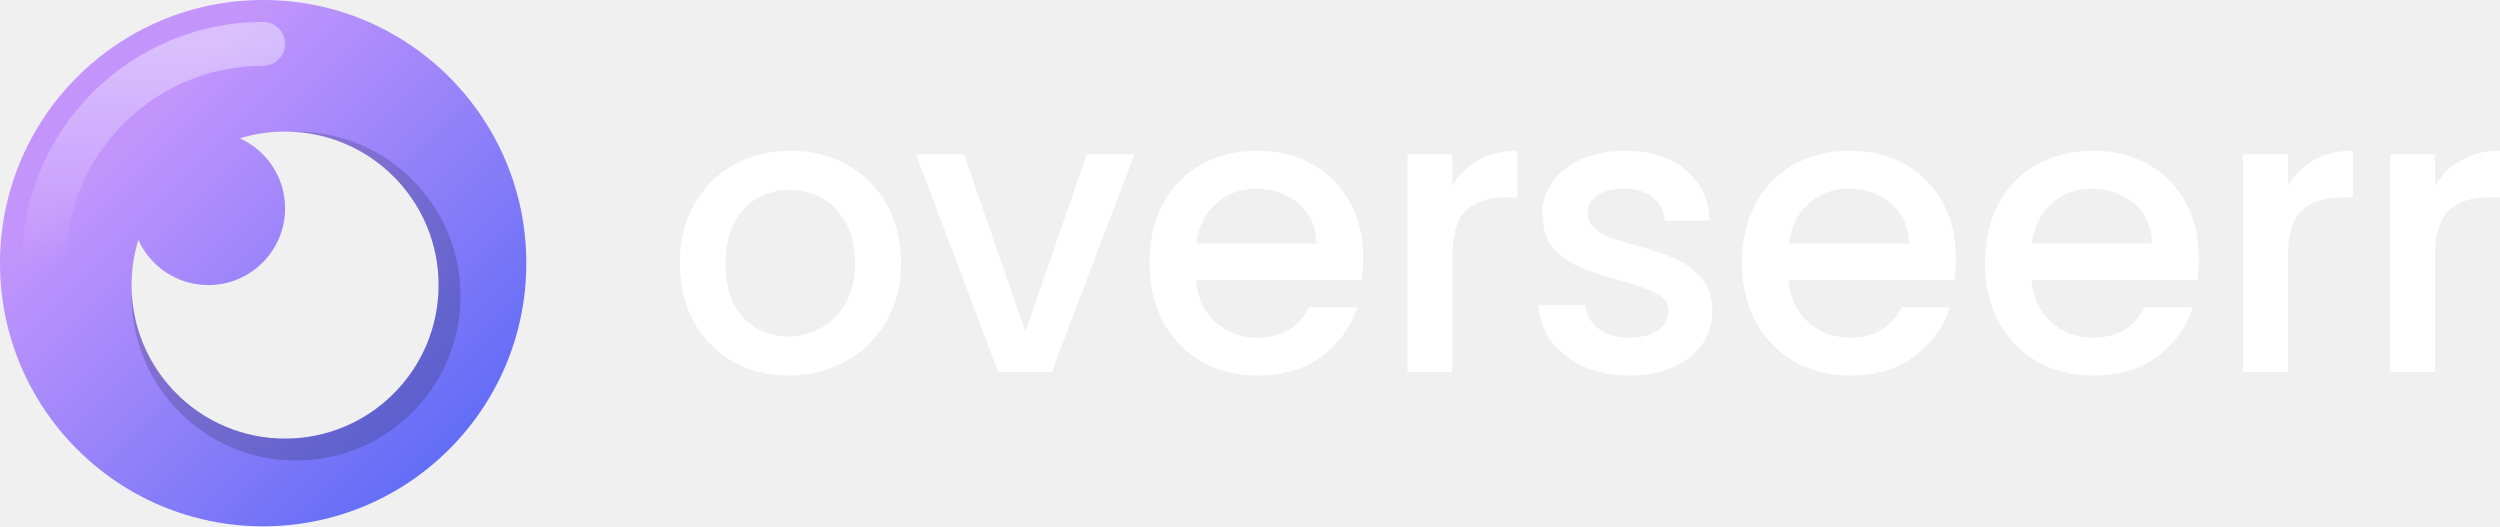
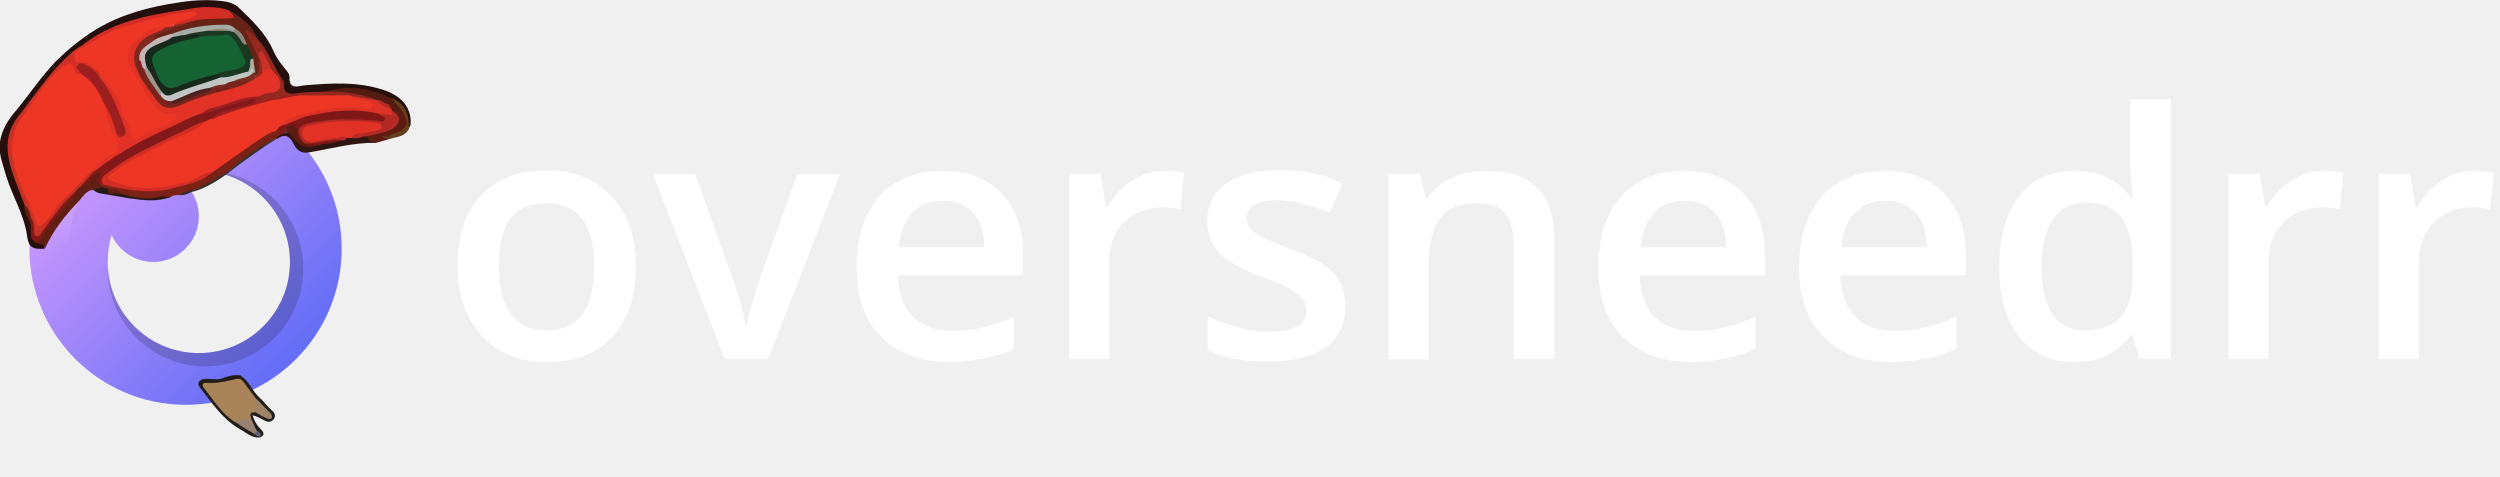
- <svg xmlns="http://www.w3.org/2000/svg" width="456" height="96" fill="none" viewBox="0 0 456 96">
-   <path fill="url(#paint0_linear)" fill-rule="evenodd" d="M48 96C74.51 96 96 74.51 96 48C96 21.49 74.51 0 48 0C21.49 0 0 21.49 0 48C0 74.51 21.49 96 48 96ZM80 52C80 67.464 67.464 80 52 80C36.536 80 24 67.464 24 52C24 49.13 24.432 46.361 25.234 43.755C27.429 48.617 32.319 52 38 52C45.732 52 52 45.732 52 38C52 32.319 48.617 27.429 43.755 25.234C46.362 24.432 49.13 24 52 24C67.464 24 80 36.536 80 52Z" clip-rule="evenodd" />
-   <path fill="#131928" fill-rule="evenodd" d="M80 52C80 67.464 67.464 80 52 80C36.864 80 24.533 67.99 24.017 52.979C24.006 53.318 24 53.658 24 54C24 70.569 37.431 84 54 84C70.569 84 84 70.569 84 54C84 37.431 70.569 24 54 24C53.66 24 53.321 24.006 52.983 24.017C67.992 24.535 80 36.865 80 52Z" clip-rule="evenodd" opacity=".2" />
-   <path fill="url(#paint1_linear)" fill-rule="evenodd" d="M48 12C28.118 12 12 28.118 12 48C12 50.209 10.209 52 8 52C5.791 52 4 50.209 4 48C4 23.7 23.7 4 48 4C50.209 4 52 5.791 52 8C52 10.209 50.209 12 48 12Z" clip-rule="evenodd" />
-   <path fill="#fff" d="M143.82 68.5C140.086 68.5 136.711 67.659 133.695 65.978C130.679 64.249 128.309 61.847 126.585 58.772C124.862 55.65 124 52.047 124 47.964C124 43.929 124.886 40.35 126.657 37.228C128.428 34.105 130.846 31.703 133.91 30.022C136.974 28.341 140.397 27.5 144.179 27.5C147.961 27.5 151.384 28.341 154.448 30.022C157.512 31.703 159.93 34.105 161.701 37.228C163.473 40.35 164.358 43.929 164.358 47.964C164.358 51.999 163.449 55.578 161.629 58.7C159.81 61.823 157.321 64.249 154.161 65.978C151.049 67.659 147.602 68.5 143.82 68.5ZM143.82 61.366C145.927 61.366 147.889 60.862 149.709 59.853C151.576 58.844 153.084 57.331 154.233 55.314C155.382 53.296 155.956 50.846 155.956 47.964C155.956 45.082 155.406 42.656 154.305 40.686C153.204 38.669 151.743 37.156 149.924 36.147C148.105 35.138 146.142 34.634 144.036 34.634C141.929 34.634 139.966 35.138 138.147 36.147C136.376 37.156 134.963 38.669 133.91 40.686C132.857 42.656 132.33 45.082 132.33 47.964C132.33 52.239 133.407 55.554 135.562 57.908C137.764 60.214 140.517 61.366 143.82 61.366Z" />
-   <path fill="#fff" d="M187.029 60.502L198.232 28.148H206.921L191.84 67.852H182.074L167.065 28.148H175.826L187.029 60.502Z" />
-   <path fill="#fff" d="M248.656 47.027C248.656 48.516 248.56 49.861 248.369 51.062H218.136C218.375 54.233 219.548 56.779 221.655 58.7C223.761 60.622 226.346 61.583 229.41 61.583C233.815 61.583 236.927 59.733 238.746 56.034H247.579C246.382 59.685 244.204 62.688 241.044 65.041C237.932 67.347 234.054 68.5 229.41 68.5C225.628 68.5 222.229 67.659 219.213 65.978C216.245 64.249 213.899 61.847 212.175 58.772C210.5 55.65 209.662 52.047 209.662 47.964C209.662 43.881 210.476 40.302 212.104 37.228C213.779 34.105 216.101 31.703 219.069 30.022C222.086 28.341 225.533 27.5 229.41 27.5C233.145 27.5 236.472 28.317 239.392 29.95C242.313 31.583 244.587 33.889 246.214 36.867C247.842 39.798 248.656 43.184 248.656 47.027ZM240.11 44.433C240.062 41.407 238.985 38.981 236.879 37.156C234.772 35.33 232.163 34.417 229.051 34.417C226.227 34.417 223.809 35.33 221.798 37.156C219.788 38.933 218.591 41.359 218.208 44.433H240.11Z" />
-   <path fill="#fff" d="M264.899 33.913C266.096 31.895 267.676 30.334 269.639 29.229C271.649 28.076 274.019 27.5 276.748 27.5V36.003H274.665C271.458 36.003 269.016 36.819 267.341 38.453C265.713 40.086 264.899 42.92 264.899 46.955V67.852H256.712V28.148H264.899V33.913Z" />
-   <path fill="#fff" d="M297.199 68.5C294.087 68.5 291.287 67.948 288.797 66.843C286.356 65.69 284.417 64.153 282.98 62.231C281.544 60.262 280.778 58.076 280.682 55.674H289.156C289.3 57.355 290.09 58.772 291.526 59.925C293.01 61.03 294.853 61.583 297.056 61.583C299.354 61.583 301.125 61.15 302.37 60.286C303.662 59.373 304.309 58.22 304.309 56.827C304.309 55.338 303.59 54.233 302.154 53.512C300.766 52.792 298.54 51.999 295.476 51.134C292.507 50.318 290.09 49.525 288.223 48.757C286.356 47.988 284.728 46.811 283.339 45.226C281.999 43.641 281.329 41.551 281.329 38.957C281.329 36.843 281.951 34.922 283.196 33.192C284.441 31.415 286.212 30.022 288.51 29.013C290.856 28.004 293.537 27.5 296.553 27.5C301.053 27.5 304.668 28.653 307.396 30.959C310.173 33.217 311.657 36.315 311.849 40.254H303.662C303.519 38.477 302.8 37.059 301.508 36.003C300.215 34.946 298.468 34.417 296.266 34.417C294.111 34.417 292.46 34.826 291.311 35.642C290.162 36.459 289.587 37.54 289.587 38.885C289.587 39.942 289.97 40.83 290.736 41.551C291.502 42.272 292.436 42.848 293.537 43.28C294.638 43.665 296.266 44.169 298.42 44.794C301.292 45.562 303.638 46.355 305.458 47.171C307.325 47.94 308.928 49.093 310.269 50.63C311.609 52.167 312.304 54.209 312.351 56.755C312.351 59.013 311.729 61.03 310.484 62.808C309.24 64.585 307.468 65.978 305.17 66.987C302.92 67.996 300.263 68.5 297.199 68.5Z" />
-   <path fill="#fff" d="M356.744 47.027C356.744 48.516 356.648 49.861 356.457 51.062H326.224C326.463 54.233 327.636 56.779 329.743 58.7C331.849 60.622 334.435 61.583 337.499 61.583C341.903 61.583 345.015 59.733 346.834 56.034H355.667C354.47 59.685 352.292 62.688 349.132 65.041C346.02 67.347 342.142 68.5 337.499 68.5C333.716 68.5 330.317 67.659 327.301 65.978C324.333 64.249 321.987 61.847 320.264 58.772C318.588 55.65 317.75 52.047 317.75 47.964C317.75 43.881 318.564 40.302 320.192 37.228C321.867 34.105 324.189 31.703 327.158 30.022C330.174 28.341 333.621 27.5 337.499 27.5C341.233 27.5 344.56 28.317 347.48 29.95C350.401 31.583 352.675 33.889 354.303 36.867C355.93 39.798 356.744 43.184 356.744 47.027ZM348.199 44.433C348.151 41.407 347.073 38.981 344.967 37.156C342.86 35.33 340.251 34.417 337.139 34.417C334.315 34.417 331.897 35.33 329.886 37.156C327.876 38.933 326.679 41.359 326.296 44.433H348.199Z" />
-   <path fill="#fff" d="M401.066 47.027C401.066 48.516 400.97 49.861 400.778 51.062H370.545C370.785 54.233 371.958 56.779 374.064 58.7C376.171 60.622 378.756 61.583 381.82 61.583C386.224 61.583 389.336 59.733 391.156 56.034H399.988C398.792 59.685 396.613 62.688 393.453 65.041C390.342 67.347 386.464 68.5 381.82 68.5C378.038 68.5 374.639 67.659 371.623 65.978C368.654 64.249 366.309 61.847 364.585 58.772C362.909 55.65 362.072 52.047 362.072 47.964C362.072 43.881 362.886 40.302 364.513 37.228C366.189 34.105 368.511 31.703 371.479 30.022C374.495 28.341 377.942 27.5 381.82 27.5C385.554 27.5 388.881 28.317 391.802 29.95C394.722 31.583 396.996 33.889 398.624 36.867C400.252 39.798 401.066 43.184 401.066 47.027ZM392.52 44.433C392.472 41.407 391.395 38.981 389.288 37.156C387.182 35.33 384.573 34.417 381.461 34.417C378.636 34.417 376.219 35.33 374.208 37.156C372.197 38.933 371 41.359 370.617 44.433H392.52Z" />
-   <path fill="#fff" d="M417.309 33.913C418.505 31.895 420.085 30.334 422.048 29.229C424.059 28.076 426.429 27.5 429.157 27.5V36.003H427.075C423.867 36.003 421.426 36.819 419.75 38.453C418.122 40.086 417.309 42.92 417.309 46.955V67.852H409.122V28.148H417.309V33.913Z" />
-   <path fill="#fff" d="M444.151 33.913C445.348 31.895 446.928 30.334 448.891 29.229C450.901 28.076 453.271 27.5 456 27.5V36.003H453.917C450.71 36.003 448.268 36.819 446.593 38.453C444.965 40.086 444.151 42.92 444.151 46.955V67.852H435.964V28.148H444.151V33.913Z" />
-   <defs>
-     <linearGradient id="paint0_linear" x1="48" x2="117.5" y1="0" y2="69.5" gradientUnits="userSpaceOnUse">
-       <stop stop-color="#C395FC" />
-       <stop offset="1" stop-color="#4F65F5" />
+ <svg xmlns="http://www.w3.org/2000/svg" version="1.1" x="0px" y="0px" viewBox="0 0 526.8 100.4" style="enable-background:new 0 0 526.8 100.4;" xml:space="preserve">
+   <style type="text/css">
+ 	.st0{fill:#FFFFFF;}
+ 	.st1{fill-rule:evenodd;clip-rule:evenodd;fill:url(#SVGID_1_);}
+ 	.st2{opacity:0.2;fill-rule:evenodd;clip-rule:evenodd;fill:#131928;enable-background:new    ;}
+ 	.st3{fill-rule:evenodd;clip-rule:evenodd;fill:url(#SVGID_00000148636435327599301180000015558666993225012658_);}
+ 	.st4{fill:#221D19;}
+ 	.st5{fill:#241F1A;}
+ 	.st6{fill:#242221;}
+ 	.st7{fill:#A98458;}
+ 	.st8{fill:#978273;}
+ 	.st9{fill:#606271;}
+ 	.st10{fill:#9E8466;}
+ 	.st11{fill:#240F0C;}
+ 	.st12{fill:#7B2116;}
+ 	.st13{fill:#611E13;}
+ 	.st14{fill:#2E1612;}
+ 	.st15{fill:#5C1C0F;}
+ 	.st16{fill:#271B17;}
+ 	.st17{fill:#64401A;}
+ 	.st18{fill:#38322E;}
+ 	.st19{fill:#37312C;}
+ 	.st20{fill:#5D3F23;}
+ 	.st21{fill:#2E2A29;}
+ 	.st22{fill:#C83226;}
+ 	.st23{fill:#D42D25;}
+ 	.st24{fill:#672316;}
+ 	.st25{fill:#93281E;}
+ 	.st26{fill:#521C10;}
+ 	.st27{fill:#821818;}
+ 	.st28{fill:#ED3624;}
+ 	.st29{fill:#7E1716;}
+ 	.st30{fill:#D12D25;}
+ 	.st31{fill:#5B1C0F;}
+ 	.st32{fill:#E13225;}
+ 	.st33{fill:#B32924;}
+ 	.st34{fill:#ED3724;}
+ 	.st35{fill:#E23125;}
+ 	.st36{fill:#7F2920;}
+ 	.st37{fill:#1B3921;}
+ 	.st38{fill:#A5ABA7;}
+ 	.st39{fill:#C4B6B5;}
+ 	.st40{fill:#782F22;}
+ 	.st41{fill:#8E897C;}
+ 	.st42{fill:#ABADA4;}
+ 	.st43{fill:#DD3226;}
+ 	.st44{fill:#9B1F1F;}
+ 	.st45{fill:#CC3127;}
+ 	.st46{fill:#9C1E1F;}
+ 	.st47{fill:#78241C;}
+ 	.st48{fill:#156333;}
+ 	.st49{fill:#16291A;}
+ 	.st50{fill:#C1C6C5;}
+ 	.st51{fill:#9D948C;}
+ 	.st52{fill:#4E231F;}
+ </style>
+   <g id="Layer_1">
+     <g>
+       <path class="st0" d="M134,56.1c0,6.4-1.7,11.3-5,14.9c-3.3,3.6-7.9,5.3-13.9,5.3c-3.7,0-7-0.8-9.8-2.5c-2.8-1.6-5-4-6.6-7.1    c-1.5-3.1-2.3-6.6-2.3-10.7c0-6.3,1.6-11.2,4.9-14.8c3.3-3.5,7.9-5.3,13.9-5.3c5.7,0,10.3,1.8,13.6,5.4    C132.3,45.1,134,49.9,134,56.1z M105.1,56.1c0,9,3.4,13.5,10.1,13.5c6.7,0,10-4.5,10-13.5c0-8.9-3.4-13.3-10.1-13.3    c-3.5,0-6.1,1.1-7.7,3.4C105.9,48.5,105.1,51.8,105.1,56.1z" />
+       <path class="st0" d="M152.7,75.6l-15.1-38.9h8.9l8.1,22.6c1.4,3.8,2.2,6.9,2.5,9.2h0.3c0.2-1.7,1.1-4.8,2.5-9.2l8.1-22.6h9    l-15.1,38.9H152.7z" />
+       <path class="st0" d="M200.2,76.3c-6.2,0-11-1.8-14.5-5.3s-5.2-8.4-5.2-14.6c0-6.4,1.6-11.3,4.8-15c3.2-3.6,7.7-5.4,13.3-5.4    c5.2,0,9.4,1.6,12.4,4.7c3,3.1,4.6,7.4,4.6,12.9V58h-26.4c0.1,3.8,1.2,6.7,3.1,8.7c2,2,4.7,3,8.3,3c2.3,0,4.5-0.2,6.5-0.7    s4.2-1.2,6.5-2.2v6.7c-2.1,1-4.1,1.6-6.2,2S202.9,76.3,200.2,76.3z M198.7,42.3c-2.7,0-4.8,0.8-6.4,2.5c-1.6,1.7-2.6,4.1-2.9,7.3    h18c0-3.2-0.8-5.6-2.4-7.3C203.5,43.1,201.4,42.3,198.7,42.3z" />
+       <path class="st0" d="M245.3,36c1.7,0,3.1,0.1,4.2,0.4l-0.8,7.7c-1.2-0.3-2.4-0.4-3.7-0.4c-3.4,0-6.1,1.1-8.2,3.2s-3.1,5-3.1,8.4    v20.3h-8.4V36.7h6.6l1.1,6.9h0.4c1.3-2.3,3-4.2,5.1-5.5C240.6,36.7,242.9,36,245.3,36z" />
+       <path class="st0" d="M283.5,64.5c0,3.8-1.4,6.7-4.2,8.7s-6.9,3-12.1,3c-5.3,0-9.5-0.8-12.7-2.4v-7.1c4.7,2.1,9,3.2,13,3.2    c5.2,0,7.8-1.5,7.8-4.6c0-1-0.3-1.8-0.9-2.5s-1.5-1.3-2.8-2c-1.3-0.7-3.1-1.5-5.5-2.4c-4.6-1.7-7.7-3.5-9.3-5.2    c-1.6-1.7-2.4-4-2.4-6.8c0-3.3,1.4-5.9,4.1-7.8c2.7-1.8,6.5-2.8,11.2-2.8c4.7,0,9.1,0.9,13.2,2.8l-2.7,6.2    c-4.3-1.7-7.9-2.6-10.8-2.6c-4.4,0-6.7,1.2-6.7,3.7c0,1.2,0.6,2.2,1.7,3.1s3.7,2,7.6,3.5c3.3,1.2,5.7,2.4,7.1,3.4s2.6,2.2,3.3,3.6    S283.5,62.6,283.5,64.5z" />
+       <path class="st0" d="M327.5,75.6H319V51.7c0-3-0.6-5.2-1.8-6.7c-1.2-1.5-3.2-2.2-5.9-2.2c-3.6,0-6.2,1-7.8,3.1    c-1.6,2.1-2.5,5.5-2.5,10.4v19.4h-8.4V36.7h6.6l1.2,5.1h0.4c1.2-1.9,2.9-3.3,5.1-4.3c2.2-1,4.6-1.5,7.3-1.5    c9.5,0,14.3,4.7,14.3,14.2V75.6z" />
+       <path class="st0" d="M356.5,76.3c-6.2,0-11-1.8-14.5-5.3s-5.2-8.4-5.2-14.6c0-6.4,1.6-11.3,4.8-15c3.2-3.6,7.7-5.4,13.3-5.4    c5.2,0,9.4,1.6,12.4,4.7c3,3.1,4.6,7.4,4.6,12.9V58h-26.4c0.1,3.8,1.2,6.7,3.1,8.7s4.7,3,8.3,3c2.3,0,4.5-0.2,6.5-0.7    s4.2-1.2,6.5-2.2v6.7c-2.1,1-4.1,1.6-6.2,2S359.2,76.3,356.5,76.3z M355,42.3c-2.7,0-4.8,0.8-6.4,2.5c-1.6,1.7-2.6,4.1-2.9,7.3h18    c0-3.2-0.8-5.6-2.4-7.3C359.7,43.1,357.6,42.3,355,42.3z" />
+       <path class="st0" d="M398.8,76.3c-6.2,0-11-1.8-14.5-5.3s-5.2-8.4-5.2-14.6c0-6.4,1.6-11.3,4.8-15c3.2-3.6,7.7-5.4,13.3-5.4    c5.2,0,9.4,1.6,12.4,4.7c3,3.1,4.6,7.4,4.6,12.9V58h-26.4c0.1,3.8,1.2,6.7,3.1,8.7s4.7,3,8.3,3c2.3,0,4.5-0.2,6.5-0.7    s4.2-1.2,6.5-2.2v6.7c-2.1,1-4.1,1.6-6.2,2S401.5,76.3,398.8,76.3z M397.3,42.3c-2.7,0-4.8,0.8-6.4,2.5c-1.6,1.7-2.6,4.1-2.9,7.3    h18c0-3.2-0.8-5.6-2.4-7.3C402,43.1,399.9,42.3,397.3,42.3z" />
+       <path class="st0" d="M437.1,76.3c-4.9,0-8.8-1.8-11.6-5.3c-2.8-3.5-4.2-8.4-4.2-14.8c0-6.4,1.4-11.3,4.2-14.9s6.7-5.3,11.7-5.3    c5.2,0,9.2,1.9,11.9,5.7h0.4c-0.4-2.8-0.6-5-0.6-6.6V20.9h8.5v54.7h-6.6l-1.5-5.1H449C446.3,74.4,442.4,76.3,437.1,76.3z     M439.4,69.6c3.5,0,6-1,7.6-2.9c1.6-1.9,2.4-5,2.4-9.3v-1.2c0-4.9-0.8-8.4-2.4-10.4c-1.6-2.1-4.2-3.1-7.6-3.1    c-3,0-5.2,1.2-6.8,3.5s-2.4,5.7-2.4,10.1c0,4.3,0.8,7.6,2.3,9.9C434,68.5,436.3,69.6,439.4,69.6z" />
+       <path class="st0" d="M489.6,36c1.7,0,3.1,0.1,4.2,0.4l-0.8,7.7c-1.2-0.3-2.4-0.4-3.7-0.4c-3.4,0-6.1,1.1-8.2,3.2s-3.1,5-3.1,8.4    v20.3h-8.4V36.7h6.6l1.1,6.9h0.4c1.3-2.3,3-4.2,5.1-5.5C484.9,36.7,487.2,36,489.6,36z" />
+       <path class="st0" d="M521.3,36c1.7,0,3.1,0.1,4.2,0.4l-0.8,7.7c-1.2-0.3-2.4-0.4-3.7-0.4c-3.4,0-6.1,1.1-8.2,3.2    c-2.1,2.2-3.1,5-3.1,8.4v20.3h-8.4V36.7h6.6l1.1,6.9h0.4c1.3-2.3,3-4.2,5.1-5.5C516.6,36.7,518.8,36,521.3,36z" />
+     </g>
+   </g>
+   <g id="Layer_2">
+     <linearGradient id="SVGID_1_" gradientUnits="userSpaceOnUse" x1="22.681" y1="57.323" x2="70.323" y2="9.681" gradientTransform="matrix(1 0 0 -1 0 93.3047)">
+       <stop offset="0" style="stop-color:#C395FC" />
+       <stop offset="1" style="stop-color:#4F65F5" />
    </linearGradient>
-     <linearGradient id="paint1_linear" x1="28" x2="28" y1="8" y2="48" gradientUnits="userSpaceOnUse">
-       <stop stop-color="#fff" stop-opacity=".4" />
-       <stop offset="1" stop-color="#fff" stop-opacity="0" />
+     <path class="st1" d="M39.1,85.3C57.3,85.3,72,70.6,72,52.4S57.3,19.5,39.1,19.5S6.2,34.3,6.2,52.4S21,85.3,39.1,85.3z M61.1,55.2   c0,10.6-8.6,19.2-19.2,19.2s-19.2-8.6-19.2-19.2c0-2,0.3-3.9,0.8-5.7c1.5,3.3,4.9,5.7,8.8,5.7c5.3,0,9.6-4.3,9.6-9.6   c0-3.9-2.3-7.2-5.7-8.8c1.8-0.5,3.7-0.8,5.7-0.8C52.5,36,61.1,44.6,61.1,55.2z" />
+     <path class="st2" d="M61.1,55.2c0,10.6-8.6,19.2-19.2,19.2c-10.4,0-18.8-8.2-19.2-18.5c0,0.2,0,0.5,0,0.7   c0,11.4,9.2,20.6,20.6,20.6s20.6-9.2,20.6-20.6S54.6,36,43.2,36c-0.2,0-0.5,0-0.7,0C52.8,36.3,61.1,44.8,61.1,55.2z" />
+     <linearGradient id="SVGID_00000165207055621137479930000015002237691427985596_" gradientUnits="userSpaceOnUse" x1="25.423" y1="68.29" x2="25.423" y2="40.871" gradientTransform="matrix(1 0 0 -1 0 93.3047)">
+       <stop offset="0" style="stop-color:#FFFFFF;stop-opacity:0.4" />
+       <stop offset="1" style="stop-color:#FFFFFF;stop-opacity:0" />
    </linearGradient>
-   </defs>
+     <path style="fill-rule:evenodd;clip-rule:evenodd;fill:url(#SVGID_00000165207055621137479930000015002237691427985596_);" d="   M39.1,27.8c-13.6,0-24.7,11-24.7,24.7c0,1.5-1.2,2.7-2.7,2.7c-1.5,0-2.7-1.2-2.7-2.7c0-16.7,13.5-30.2,30.2-30.2   c1.5,0,2.7,1.2,2.7,2.7C41.9,26.5,40.6,27.8,39.1,27.8z" />
+     <g>
+       <path class="st4" d="M54.7,92.2c-1.7,0.1-2.9-1.1-4.2-1.8c-3.5-2-5.7-5.3-8.1-8.4c-0.4-0.5-1.1-1.2-0.1-1.9    c1.4-0.5,2.9,0.1,4.3-0.3c1.3-0.5,2.6-0.9,4.1-0.7c0.2,0.6-0.3,0.7-0.7,0.9c-1.8,0.7-3.7,0.9-5.6,0.9c-1,0-1.3,0.3-0.6,1.1    c1.8,2.3,3.4,4.8,5.9,6.5c1.1,1,2.5,1.5,3.7,2.4c0.4,0.4,0.9,0.5,1.3,0.9C54.8,92,54.8,92.1,54.7,92.2z" />
+       <path class="st5" d="M54.7,92.2c0-0.1,0-0.1,0-0.2c-0.2-0.5-0.6-1-1-1.3c-0.6-0.7-0.7-1.6-1.1-2.5c-0.2-0.8-0.4-1.6,0.9-1.7    c1.1,0.1,1.9,0.9,3.1,1.1c-0.7-1.4-1.8-2.3-2.8-3.2c-1.4-1.4-2.2-3.4-3.9-4.6c0.2-0.2,0.5-0.4,0.7-0.7c1.9,1.1,2.5,3.3,4.1,4.7    c0.9,0.8,1.6,1.8,2.5,2.6c0.6,0.5,1,1.1,0.5,1.9c-0.5,0.7-1.2,0.7-2,0.3c-0.8-0.4-1.5-0.9-2.5-1.1c0.4,1.2,0.9,2.1,1.7,2.9    C55.8,91.2,55.7,91.8,54.7,92.2z" />
+       <path class="st6" d="M46.6,79.8c-1.4,0.7-2.9,0.1-4.3,0.3C43.7,79.4,45.2,80.3,46.6,79.8z" />
+       <path class="st7" d="M50,79.8c0.7,0,1.1,0.3,1.5,0.9c0.8,1.2,1.7,2.3,2.6,3.5c0.2,0.9,0.3,1.8-0.4,2.7c-1.4-0.1-0.8,0.8-0.8,1.4    c-1,0.7-2.1,0.8-3.3,0.7c-2.9-1.8-4.6-4.7-6.6-7.2c-0.5-0.6-0.4-1.3,0.7-1.1C45.9,80.8,47.9,80.3,50,79.8z" />
+       <path class="st8" d="M49.6,88.9c1.1-0.4,2.1-0.7,3.3-0.7c0.4,0.8,0.7,1.6,1.1,2.4c0.2,0.2,0.2,0.4,0.1,0.6    c-0.2,0.3-0.5,0.3-0.7,0.1C52.1,90.5,50.8,89.9,49.6,88.9z" />
+       <path class="st9" d="M53.4,91.3c0.4,0,0.7-0.2,0.6-0.6c0.6,0.3,1.3,0.5,0.7,1.4C54.2,91.9,53.7,91.7,53.4,91.3z" />
+       <path class="st10" d="M53.7,86.8c0-0.9-0.2-1.8,0.4-2.7c1,1,1.9,2,2.9,3c0.2,0.2,0.4,0.6,0.3,0.9c-0.2,0.4-0.7,0.3-1,0.2    C55.4,87.8,54.5,87.3,53.7,86.8z" />
+     </g>
+     <g>
+       <path class="st11" d="M9.4,52.4c-2.5,0.2-3.4-0.3-3.7-2.7c-0.6-4.4-3-8.2-4.3-12.3c-0.4-1.2-0.7-2.4-1.1-3.7    C-0.9,29.3,1,26,3.7,22.9c2.7-3.3,5.1-6.9,8.1-10c2.6-2.6,5.5-4.9,8.6-6.8c5.4-3.2,11.3-4.7,17.4-5.6c3.3-0.5,6.7-0.7,10.1-0.1    c0.8,0.2,1.8,0.6,2.4,1.2c2.8,2.7,5.7,5.4,7.3,9.1c0.5,1.2,1.2,2.2,2,3.2c0.5,0.7,1.4,1.5,1.4,2.3c-0.1,2.7,1.7,2,3,1.8    c5.9-0.5,11.8-0.9,17.5,1.2c3.4,1.3,5.3,3.8,5,7.1c0,0.2-0.2,0.4-0.3,0.6c-0.6-0.5-0.4-1.3-0.6-2c-0.5-1.8-1.4-3.4-3.4-4    c-4.4-1.8-8.8-2.6-13.5-1.4c-2.4,0.1-4.8,0.4-7.2,0.5c-1.2,0.1-2-0.4-2-1.8c0-0.7-0.2-1.3-0.6-1.9c-1.8-2.6-2.9-5.6-4.8-8.1    c-1.4-2.6-3.5-4.5-6.1-5.8c-2.4-0.7-4.7-0.7-7.2-0.3c-4.5,0.7-8.9,1.4-13.3,2.7C23.7,6,20.4,7.7,17.3,10c-3.3,1.8-5.5,4.9-7.8,7.7    c-1.9,2.4-3.7,5-5.5,7.4c-2.4,3.2-2.3,6.4-1.3,10c0.8,2.8,2.2,5.4,2.9,8.2c0.2,1.5,1,2.7,1.3,4.1c0.3,0.9,0,2,0.5,2.8    c0.2,0.5,0.6,0.6,1.1,0.7C9.1,51.2,9.5,51.6,9.4,52.4z" />
+       <path class="st12" d="M37.7,41.1c-0.6,0-1.2,0-1.7,0.4c-3.5,0.8-7,0.4-10.5-0.3c-0.7-0.8-1.7-0.9-2.7-1.1    c-0.6-0.1-1.1-0.2-1.5-0.8c-0.1-0.2,0-0.4,0.1-0.5c0.2-0.1,0.3-0.2,0.5-0.2c2.6,0.3,5.1,1,7.6,1.2c5.2,0.4,10.1-0.7,14.6-3.5    c4-2.8,7.7-6,12-8.4c0.6-0.3,1.1-0.7,1.8-0.7c0.8,0.1,1.5-0.8,2.3-0.3c0.2,0.3,0.2,0.7,0.1,1c-0.7,0.6-1.6,0.8-2.3,1.3    c-3.5,2-6.8,4.3-9.9,7c-2.4,1.6-4.9,3.1-7.6,4C39.7,40.6,38.7,40.9,37.7,41.1z" />
+       <path class="st13" d="M21.4,39c0,0.1,0,0.2,0,0.3c-0.3,1.2-1.2,0.6-1.8,0.7c-1.6,0.2-2.2,1.6-3.1,2.5c-2.8,2.9-5.3,6.1-7,9.8    c-0.3-1.4-2.2-0.5-2.5-1.7c0.8-0.2,1.4-0.6,1.9-1.4c1.8-2.6,3.6-5.1,5.8-7.5c0.4-0.4,0.8-0.9,1-1.5c0.3-0.6,0.7-1,1.3-1.3    c1.1-0.4,1.8-1.4,2.6-2.2c0.4-0.3,0.8-0.8,1.4-0.5c0.5,0.3,0.5,0.8,0.3,1.3C20.9,38.2,21.2,38.6,21.4,39z" />
+       <path class="st14" d="M58.1,29.1c0.6-0.6,1.4-0.9,2.2-1.1c0.8-0.4,1.4,0.1,1.6,0.7c1.3,2.3,3.2,2.1,5.3,1.6c1.4-0.6,2.9-0.3,4.2-1    c0.5-0.2,1.1-0.2,1.6-0.4c0.4-0.1,0.7-0.1,1.1-0.2c0.7,0,1.5-0.1,2.2-0.3c0.8,0.1,2.1-0.5,1.8,1.2c0,0.1,0.4-0.1,0.6,0    c0.3,0.1,0.6,0.2,0.6,0.5c-4.8-0.1-9.4,1.2-14.1,2c-1.7,0.3-2.6-0.4-3.3-1.7c-0.7-1.5-1.7-2.4-3.4-1.2    C58.4,29.3,58.2,29.3,58.1,29.1z" />
+       <path class="st15" d="M79.2,30.1c-1.3,0.1-1.6-1.8-3-1.4c0.1-0.9,0.8-0.7,1.4-0.8c1.3-0.2,2.6-0.5,3.8-0.9    c2.5-0.9,2.7-1.9,0.9-3.8c-0.3-0.4-0.8-0.8-0.6-1.4c1.3-0.5,1.8,0.6,2.3,1.3c0.4,0.5,0.6,0,0.9,0.1c1.8,2.8,1.2,4.4-1.8,5.4    c-0.4,0.1-0.8,0.1-1.2,0.3c-0.3,0-0.6,0-0.9,0c-0.1,0-0.2-0.1-0.2-0.1c0.1,0.4,1-0.3,0.9,0.6C80.9,29.6,80.1,29.9,79.2,30.1z" />
+       <path class="st16" d="M19.6,40c0.5-0.4,1.4,0,1.8-0.7c0.4,0.3,0.9,0.4,1.4,0.4c0.5,1.1,1.9,0.3,2.6,1.1c2.7,0.7,5.4,1.4,8.3,0.7    c0.7-0.2,1.6,0,2.3,0c-2.9,1.1-5.8,0.7-8.7,0.3c-2-0.3-4-0.7-5.9-1C20.6,40.7,20.1,40.4,19.6,40z" />
+       <path class="st17" d="M81.8,28.8c0.3-0.5,0.9-0.5,1.4-0.7c2.8-1,3.2-2.3,1.5-4.8c-1-0.6-2.1-1.2-2.2-2.6c3,1.1,3.7,3.5,3.7,6.3    c0,0.1,0,0.2-0.1,0.3C84.8,28.3,83.5,29.2,81.8,28.8z" />
+       <path class="st18" d="M58.1,29.1c0.1,0,0.3,0,0.4,0c-3.5,2.2-6.9,4.6-10.2,7.2c-0.1-0.1-0.2-0.1-0.1-0.2c0-0.1,0.1-0.1,0.1-0.1    C51.2,33.2,54.5,31,58.1,29.1z" />
+       <path class="st19" d="M48.3,36c0,0.1,0,0.2,0,0.3c-2.3,1.7-4.8,3.3-7.6,4.1c-0.1-0.1-0.2-0.1-0.1-0.2c0-0.1,0.1-0.1,0.1-0.1    C43.3,39,45.8,37.4,48.3,36z" />
+       <path class="st20" d="M81.8,28.8c1.6,0.1,2.9-0.9,4.3-1.5c-1,1.7-2.8,1.5-4.3,2.1c-0.4-0.2-0.7-0.3-1.3-0.6    C81,28.8,81.4,28.8,81.8,28.8z" />
+       <path class="st21" d="M40.7,40c0,0.1,0,0.2,0,0.3c-0.9,0.4-1.9,1-3,0.8C38.6,40.6,39.6,40.3,40.7,40z" />
+       <path class="st22" d="M17,39.3c-0.5,0.2-0.8,0.6-1.1,1.1c-2.6,2.9-5.1,6-7.2,9.2C8.4,50,8.1,50.2,7.6,50c-0.5-0.2-0.7-0.6-0.7-1.2    c0-1-0.2-1.9-0.6-2.8c-0.3-1-0.7-1.9-1.1-2.8c-0.9-2.5-2-4.9-2.8-7.5c-1.2-4-1.3-7.6,1.4-11.1c3.9-5,7.3-10.4,12.4-14.4    c0.3-0.2,0.6-0.4,0.9-0.5c0.1,0.1,0.2,0.3,0.1,0.4c-0.2,0.5-0.7,0.9-1.1,1.3c-0.9,0.9-1.8,1.7-2.6,2.7c-4,4-7.2,8.6-10,13.6    c-1,1.7-0.7,3.7-0.4,5.5c0.8,4.5,3.1,8.5,4.7,12.8c0.4,1,0.9,0.8,1.5,0.2c0.7-0.7,1.3-1.5,1.9-2.2c2.4-3,5-5.8,8-8.2    c0.3-0.1,0.5-0.1,0.8,0C19.6,37.6,18.1,38.3,17,39.3z" />
+       <path class="st23" d="M17,10.2c0-0.1,0-0.3,0-0.4c6.1-5,13.5-6.5,20.9-7.6c2-0.3,4-0.8,6.1-0.7c1.5,0,2.9,0.2,4.2,0.7    c0.6,0.4,1.4,0.8,1.2,1.6c-0.3,0.8-1.2,0.7-1.9,0.7c-2.9,0-5.7,0.2-8.5,0.9c-0.8,0.1-1.5,0.6-2.3,0.2c-0.3-1,0.7-1.1,1.2-1.4    c0.7-0.4,1.6-0.4,2.5-1.1c-4.3,0.2-8.3,1.3-12.2,2.4c-3.1,0.9-6.1,1.9-8.8,3.8C18.8,9.8,18.1,10.4,17,10.2z" />
+       <path class="st24" d="M38.8,5c3.3-1.4,6.9-0.9,10.4-1.2c0-0.9-0.8-1.1-0.9-1.7c2.4,1.5,4.7,3.1,5.8,5.8c-0.7,0.3-1-0.3-1.6-0.8    c0.8,1.9,1.8,3.5,2.3,5.2c-0.1,1.3,0.8,2.8-1,3.7c-0.3-0.1-0.4-0.4-0.5-0.7c-0.1-0.9-0.2-1.9-0.4-2.8c-0.2-1.1-0.8-2.1-1.3-3.1    c-0.6-1.3-1.2-2.5-2.4-3.2c-1.2-1.1-2.6-0.8-4-0.7c-3.1,0.2-6.2,0.8-9.2,1.9c-1.2,0.4-2.3,0.8-3.5,1.1c-1.7-0.7-0.4-1.4,0.2-1.6    c1.2-0.5,2.4-1.1,3.7-1.3C37.3,5.6,38.1,5.4,38.8,5z" />
+       <path class="st25" d="M54.4,12c-0.9-1.8-1.7-3.6-2.7-5.6c1.4,0,1.5,1.4,2.4,1.6c2.5,2.7,3.6,6.3,5.7,9.2c0,0,0.1,0.1,0.1,0.2    c-0.4,2.8,1.6,2.4,3.2,2.2c1.9-0.3,3.7-0.2,5.6-0.3c3.3-0.8,6.5-0.1,9.7,0.7c0.5,0.1,1,0.3,1.3,0.9c0,0.2-0.2,0.4-0.4,0.5    c-1.7,0.4-3.3-0.5-5-0.6c-3.6-0.4-7.1-0.1-10.7-0.2c-1.7-0.2-3.3-0.1-4.9,0.7c-0.2,0.1-0.4,0.1-0.6,0.1c-0.8-0.2-1.6,0-2.4,0.3    c-0.6,0.2-1.3,0.4-1.9,0c-0.2-0.2-0.3-0.5-0.2-0.8c0.1-0.4,0.4-0.6,0.7-0.8c0.8-0.5,1.6-0.7,2.5-0.9c1.7-0.3,2-1.2,1.2-2.7    c-0.4-0.6-1-1.1-1.3-1.8c-0.6-1-0.7-2.4-2-2.9C54.7,11.9,54.6,12,54.4,12z" />
+       <path class="st26" d="M79.6,21.1c-3.5-1.4-7.2-1.8-10.9-1.8c4.8-1.5,9.4-0.7,13.8,1.4c0.7,0.9,1.5,1.7,2.2,2.6    c-0.1,0.8-0.4,0.4-0.8,0.2c-0.7-0.6-1.1-1.6-2.2-1.6C80.8,22.3,80.2,21.6,79.6,21.1z" />
+       <path class="st27" d="M6.5,45.9c0.6,0.8,0.7,1.7,0.7,2.6c0,0.5-0.1,1.2,0.6,1.3c0.6,0.1,0.7-0.5,1-0.9c2.2-2.9,4.2-6.1,7.1-8.5    c-1,2.1-2.9,3.5-4.1,5.4c-0.9,1.5-2.4,2.7-3.1,4.4c-0.4,1-1.1,0.5-1.8,0.4c-0.7-1-0.3-2.2-0.4-3.3C6.3,46.9,6.2,46.4,6.5,45.9z" />
+       <path class="st13" d="M6.5,45.9c0,0.5,0,1,0,1.5c-0.6-1.3-1.4-2.6-1.4-4.1C6.2,43.8,6.2,44.9,6.5,45.9z" />
+       <path class="st28" d="M58.1,21c0.1,0,0.3,0,0.4,0c1.5-0.7,3.1-0.7,4.7-0.9c3.1,0,6.2,0,9.3,0c0.6,0,1.3-0.1,1.9,0.3    c1,0.5,2.2,0.6,3.3,0.9c0.6,0.2,1.2,0.4,1.1,1.1c-0.1,0.7-0.7,0.9-1.4,0.9c-4.4-0.4-8.6,0.2-12.9,1.2c-1.9,0.5-3.6,1.2-5.3,2.2    c-0.3,0.5-0.8,0.7-1.3,1C56.5,28,55.3,29,54,29.8c-3.1,2.2-6.2,4.4-9.4,6.6c-6,3.4-12.4,4.6-19.1,2.9c-1.1-0.3-2.7-0.3-3-1.6    c-0.3-1.3,1.2-1.8,2.1-2.4c3.8-2.9,8.2-4.8,12.5-6.8c1.8-0.9,3.7-1.8,5.4-2.9c0.6-0.4,1.1-0.7,1.8-0.9c3.9-1.6,8.1-2.4,12.1-3.6    C57,20.9,57.5,20.9,58.1,21z" />
+       <path class="st27" d="M44.3,25.1c-0.5,0.2-1,0.5-1.5,0.7c-5.3,2.8-10.9,5.1-16.1,8.1c-1.4,0.8-2.5,1.9-3.8,2.7    c-0.8,0.5-0.9,1.4-1.1,2.2c-0.1,0-0.3,0-0.4,0c-0.7-0.2-1.3-0.4-0.7-1.3c0.2-0.3,0.6-0.8,0.1-1.1c-0.4-0.2-0.7,0.3-1,0.6    c-0.9,0.7-1.4,2-2.7,2.1c1-1.1,2-2.2,3-3.3c0.3-1.3,1.5-1.7,2.4-2.4c5.2-3.7,11.1-6.2,16.8-8.9c1.1-0.5,2.1-1.2,3.4-1.3    c2.8-0.8,5.6-1.9,8.4-2.6c0.9-0.2,1.8-0.8,2.7-0.1c0,0.2,0,0.5,0,0.7c-0.4,1.1-1.5,1.1-2.3,1.2C48.9,23.1,46.6,24,44.3,25.1z" />
+       <path class="st29" d="M58.1,27.7c0.3-0.3,0.5-0.7,0.8-1c5.5-3.1,11.4-3.8,17.6-3.7c1.3,0,2.6,0.2,3.9,0.7c0.6,0.3,1.5,0.6,1.2,1.5    c-0.3,1-1.2,0.7-2,0.7c-4.4-0.3-8.8-0.5-13.1,0.3c-3.1,0.6-3.3,0.9-2.1,3.8c-1.1,0.6-1.6,0.4-2-1.3c-0.3-1.3-0.9-1.8-2.1-1.7    C59.5,26.9,59,27.9,58.1,27.7z" />
+       <path class="st30" d="M21.8,38.9c-1-1.5,0.4-2.1,1.2-2.7c2.7-2.2,5.7-3.8,8.8-5.3c3.2-1.6,6.4-3.1,9.6-4.7c0.5-0.2,1-0.5,1.6-0.4    c-1.3,1.3-3,2.1-4.6,2.7c-3.9,1.5-7.4,3.7-11.1,5.5c-1.4,0.7-2.7,1.9-4,2.8c-0.7,0.5-0.8,0.9,0.2,1.3c5.3,2.3,10.7,1.7,16.1,0.2    c1.7-0.5,3.2-1.9,5.1-2.1c-2,2.1-4.7,2.5-7.3,3.2C32.1,41.1,27,40.1,21.8,38.9z" />
+       <path class="st31" d="M60.3,26.9c1.3-0.8,2.2-0.9,2.4,1c0.1,1,0.2,2.1,1.6,2.2c0.1,0,0.2,0,0.3,0c0.9,0,1.8-0.3,2.6,0.4    c-2.6,1-3.9,0.6-5.5-1.6c-0.4-0.5-0.7-1-1.4-1C60.3,27.6,60.3,27.3,60.3,26.9z" />
+       <path class="st13" d="M25.4,40.8c-0.6,0-1.2-0.1-1.8,0c-1,0.1-0.9-0.5-0.8-1.1C23.6,40.2,24.9,39.5,25.4,40.8z" />
+       <path class="st32" d="M74.1,29.1c-0.4,0-0.7,0-1.1,0c-1.9,0.1-3.8,0.7-5.7,1c-0.5,0.1-1.1,0.2-1.6,0.2c-1.4,0-2-1-2.3-2.1    c-0.3-1.3,0.8-1.7,1.7-1.9c4.6-1.1,9.3-1,14-0.6c0.7,0.1,1.6,0.1,1.6,1.1c0,1-0.9,1-1.6,1.2C77.5,28.3,75.7,28.2,74.1,29.1z" />
+       <path class="st33" d="M74.1,29.1c0.4-1,1.3-0.9,2.1-1c1.2-0.1,2.3-0.4,3.3-0.7c0.4-0.1,0.9-0.1,0.9-0.7c0-0.5-0.4-0.7-0.9-0.8    c-0.7-0.1-1.4-0.3-2.1-0.3c-3.9-0.1-7.7-0.2-11.5,0.7c-1.1,0.3-2.5,0.4-2.2,2c0.3,1.5,1.5,1.8,3,1.5c1.6-0.4,3.3-0.6,5-0.9    c0.5-0.1,1-0.2,1.3,0.3c-0.3,0.6-0.9,0.3-1.4,0.4c-2.4,0.4-4.8,1.3-7.3,0.7c0,0,0,0,0,0c-0.3-0.3-0.6-0.6-0.8-1    c-1.1-1.7-0.7-2.7,1.2-3.2c4.9-1.3,9.8-1,14.7-0.7c0.1,0,0.2,0.1,0.3,0.1c0.5,0,1.2,0.4,1.4-0.3c0.3-0.8-0.8-0.6-1-1    c0.5-0.8,1.8,0.1,2.1-1c0.1,0,0.1-0.1,0.2-0.1c0.8,0.7,2,1.3,1.6,2.5c-0.4,1.3-1.7,1.8-2.9,2.2c-1.6,0.5-3.3,0.8-5,1.1    C75.6,29.2,74.9,29.2,74.1,29.1z" />
+       <path class="st29" d="M64.3,30.2c2.5,0.3,4.8-0.9,7.3-0.7c-1.3,1-3,0.5-4.4,1.1C66.2,30.4,65.2,31,64.3,30.2z" />
+       <path class="st33" d="M79.6,21.1c0.8-0.1,1.3,0.7,2.1,0.8c0.3,0.3,0.5,0.7,0.8,1c0,0-0.1,0.1-0.1,0.1c-1.6,0.3-2.6-0.5-3.2-1.9    C79.3,21.1,79.5,21.1,79.6,21.1z" />
+       <path class="st34" d="M19.2,36.1c-2,2-3.9,4.1-5.9,6.1c-1.6,1.5-2.5,3.5-4.2,5C8.5,47.6,8,48,7.6,47c-1.2-4-3.4-7.7-4.5-11.7    c-1.1-4-0.7-7.5,1.7-10.8c2.7-3.7,5-7.7,8.6-10.7c1.7-1.2,1.7-1.2,2.7,0.6c0.3,0.4,0.6,0.7,1.1,0.9c2.7,1.4,4,3.8,5,6.6    c0.6,2.8,1.2,5.5,2.8,8c0.8,1.3,0.2,2.4-0.9,2.9C22.3,33.6,20.8,34.9,19.2,36.1z" />
+       <path class="st34" d="M17,10.2c2.9-1.4,5.5-3.4,8.6-4.4c4.8-1.4,9.6-2.8,14.6-3.3c0.4,0,1.1-0.3,1.2,0.3c0.1,0.6-0.6,0.6-1,0.8    c-1.2,0.7-2.9,0.6-3.9,1.7c-0.4,0.7-1.2,0.5-1.7,0.8c-2.2-0.1-3.9,1.2-5.5,2.3c-2.2,1.6-2.4,3.6-1.1,6.1c1.1,2,2.3,4,3.5,5.9    c1,1.6,2.4,2.9,4.5,3c0.5,0,1,0.1,1.2,0.6c0.2,0.6-0.2,1-0.6,1.4c-0.2,0.2-0.4,0.3-0.6,0.4c-2.3,1.1-4.7,2.2-7,3.3    c-1.6,0.8-2.1,0.3-2.3-1.5c0-0.1,0-0.3,0-0.4c-1.7-2.7-1.6-6.2-3.9-8.7c-0.9-1-1.3-2.3-2.4-3.2c-1.2-1-2.3-2-4-2.2    c-1.4-0.2-1.6-1.1-0.8-2.2C16.2,10.8,16.6,10.4,17,10.2z" />
+       <path class="st35" d="M21,15.3c1.7,2.6,4.3,4.6,4.6,7.9c0.1,1,0.8,1.6,1.1,2.5c0.3,0.6,0.7,1.2,0.8,1.8c0.3,1.9,0.7,2.3,2.2,1.2    c2-1.5,4.6-1.7,6.6-3.2c0.4-0.3,1-0.5,0.9-1C37.1,23.8,36.4,24,36,24c-2.3,0-3.6-1.6-4.7-3.3c-1.3-1.9-2.1-4.1-3.4-5.9    c-1.8-2.6-0.9-5.3,1.4-6.8c1.7-1.1,3.4-2.6,5.7-2.3c-0.1,0.9-1,0.8-1.5,1.1c-1.6,0.7-3,1.7-4,3.1c-1.1,1.5-0.9,3.2-0.1,4.8    c1.1,2,2.4,3.9,3.7,5.8c1.1,1.5,2.3,2.1,3.9,1.4c4.9-2.3,10.3-3.1,15.3-5c0.5-0.2,0.9-0.5,1.4-0.7c0.8-0.1,1-0.8,1.5-1.3    c0.6-0.5,1.1-1,1.9-0.4c0.6,0.8,1.4,1.4,1.8,2.4c0.5,1.4,0,2.5-1.6,2.6c-1,0.1-1.9,0.3-2.7,0.8c-4.2,0.7-8.1,2-12,3.6    c-2.3,0.6-4.4,1.9-6.6,2.9c-5.1,2.2-10,4.8-14.5,8.1c-0.5,0.4-1,0.7-1.4,1.1c-0.2,0-0.5,0-0.7,0c1-1.5,2.3-2.6,4-3.3    c1.7-0.7,1.9-1.7,1-3.3c-1.3-2.4-2.1-5-2.4-7.7c1.7,0.9,1.7,2.9,2.6,4.3c0.4,0.7,0.2,2.2,1.1,1.9c1-0.4,0.1-1.6-0.2-2.4    c-1.1-3.3-2.8-6.4-4.5-9.4C20.7,15.9,20.8,15.5,21,15.3z" />
+       <path class="st23" d="M21,15.3c0,0.4,0,0.7,0,1.1c-1.1-0.1-1.5-1.3-2.4-1.7c-0.5-0.2-1-0.9-1.6-0.5c-0.6,0.4,0.3,1,0,1.5    c-0.6,0-1.2-0.4-1.3-0.8c-0.2-1.9-1.2-1.6-2.4-1c0.7-1,1.6-1.8,2.5-2.6c-0.3,1.1-0.2,1.8,1.3,1.8C18.9,13.1,19.9,14.4,21,15.3z" />
+       <path class="st36" d="M29,14.9c-1.6-2.8-0.6-5.7,2.4-7.4c1.2-0.6,2.5-0.8,3.5-1.8c0.6,0.1,1.2,0,1.8-0.4c0.7-0.1,1.4-0.3,2.2-0.4    c-1.6,1.2-3.6,1.4-5.4,2.2c-0.5,0.2-1.4,0.2-0.8,1.2c0.2,0.6-0.4,0.8-0.8,1c-1.2,0.8-2,1.8-2.3,3.2C28.8,13.2,29.8,14.3,29,14.9z" />
+       <path class="st37" d="M52,9.4c0.6,0.9,1,1.9,1.4,3c-0.6,0.9,0,2.3-1,3.1c-1.9,0.6-3.6,1.6-5.7,1.1c-0.5-0.2-0.8-0.6-1-1    c0.3-1,1.2-0.9,1.9-1c0.7-0.2,1.5-0.2,2.3-0.5c1-0.4,1.3-1,0.8-2c-0.5-0.9-0.9-1.8-1.4-2.7c-0.6-1-1.4-1.5-2.7-1.4    c-1.5,0.2-3.1,0.2-4.7,0.2c-0.6-0.4-1.2-0.4-1.9-0.3c-0.6,0.1-1.3,0.3-1.6-0.5c1.5-1.3,3.4-1,5.1-1.4c1.6,0,3.2,0,4.8,0.1    c0.2,0,0.4,0.1,0.5,0.1C50.6,6.6,50.8,8.5,52,9.4z" />
+       <path class="st38" d="M43.6,6.5c-1.8,0.3-3.6,0.4-5.2,1.1c-0.5,0.7-1.2,0.9-2,0.6c0.4-0.7-0.3-0.6-0.6-0.9    c3.7-1.5,7.6-2.1,11.6-2.1c1,0,1.8,0.3,2.3,1.1c0,0.6-0.3,0.5-0.7,0.4l0,0C47.2,6.2,45.4,6.2,43.6,6.5z" />
+       <path class="st39" d="M35.8,7.2c0.3,0.2,0.7-0.1,0.9,0.3c0,0.1-0.2,0.3-0.4,0.5c-0.5,1.3-1.8,1.3-2.8,1.8c-2.2,1-2.7,1.8-2.4,4.2    c0,0.4-0.2,0.7-0.6,0.8c-1.1-0.3-1.3-1-1.1-2c-0.4-2.5,1.7-3.2,3.2-4.4C33.6,7.7,34.8,7.6,35.8,7.2z" />
+       <path class="st40" d="M53.8,16.4c-0.3,0.4-0.6,0.7-1.2,0.7c-1.1,0.2-2.1,0.7-3.2,0.1c-0.2-0.9,0.6-1,1.1-1    c1.1-0.1,1.8-0.7,2.7-1.1c0.2,0,0.4,0.1,0.5,0.2c0,0.2,0,0.5,0,0.7c0.1,0.1,0.2,0.2,0.1,0.3C53.9,16.3,53.8,16.4,53.8,16.4z" />
+       <path class="st41" d="M49,6.5c0.2-0.1,0.5-0.2,0.7-0.4c1.3,0.7,1.8,2,2.3,3.2c-0.8,0.3-1-0.5-1.3-0.9C50.3,7.7,49.7,7.1,49,6.5z" />
+       <path class="st25" d="M53.8,16.4c0-0.1,0-0.3,0-0.4c1.4-1.1,0.5-2.6,0.7-3.9c0,0,0.1-0.1,0.1-0.1c1.4,0.8,1.3,2,0.7,3.3    C54.9,15.8,54.6,16.3,53.8,16.4z" />
+       <path class="st42" d="M53.8,15.3c-0.1,0-0.2,0-0.4,0c-0.4-0.8-0.8,0.7-1.2-0.1c0.4-0.6,0.6-1.3,0.5-2c0-0.4,0-0.9,0.7-0.8    C53.5,13.4,53.6,14.3,53.8,15.3z" />
+       <path class="st43" d="M79.2,21.1c1,0.8,2,1.6,3.2,1.9c0.1,0.6,0.9,1.7-0.7,1.1c-0.4-0.1-0.9,0-1.4,0c-5.1-1.4-10.1-0.8-15.2,0.3    c-2.2,0.5-4.1,1.8-6.3,2.2c1-1,2.2-1.8,3.5-2.1c5-1.3,10-2.5,15.3-1.7c0.5,0.1,0.9,0.1,1-0.5c0-0.4-0.3-0.7-0.7-0.9    c-1.1-0.3-2.4-0.3-3.4-1.1C76.1,20.6,77.6,20.8,79.2,21.1z" />
+       <path class="st44" d="M44.3,25.1c1.7-1.6,4-2,6.2-2.5c1.2-0.3,2.3-0.6,3.3-1.2c1.5,0.3,2.8-1.3,4.3-0.5c-4.2,1.1-8.4,2.2-12.4,3.8    C45.2,25,44.8,25.1,44.3,25.1z" />
+       <path class="st44" d="M42.5,24c1-1.2,2.6-1.3,3.9-1.7c2.7-0.8,5.3-2.1,8.2-1.9c-0.2,0.3-0.4,0.4-0.7,0.4c-3.3,0.6-6.4,1.7-9.6,2.8    C43.6,23.8,43.1,24.1,42.5,24z" />
+       <path class="st45" d="M55.2,15.3c0-1.1,0.1-2.3-0.7-3.3c0-0.5-0.1-1.1,0.5-1.2c0.5-0.1,0.5,0.6,0.7,0.9c0.5,0.9,1.2,1.7,1.4,2.9    C56.2,14.4,55.8,15,55.2,15.3z" />
+       <path class="st44" d="M63.3,20c-1.6,0.3-3.2,0.6-4.7,0.9C59.9,19.8,61.6,20,63.3,20z" />
+       <path class="st46" d="M17.1,15.6c-0.1-0.2-0.3-0.4-0.4-0.6c-0.3-0.4-0.8-0.6-0.4-1.2c0.4-0.6,1-0.5,1.6-0.2    c1.3,0.6,2.4,1.5,3.2,2.7c2.4,3.1,3.7,6.7,5.1,10.3c0.3,0.9,0.6,2-0.6,2.2c-1,0.2-1.1-0.8-1.3-1.6c-0.6-2-1.4-3.8-2.5-5.6    C20.8,19.3,19.5,17,17.1,15.6z" />
+       <path class="st47" d="M49.4,17.1c1.1,0,2.2,0,3.3,0c-2.2,1.3-4.7,1.8-7.1,2.4c-2.6,0.7-5.2,1.6-7.7,2.7c-2.5,1-3.7,0.7-5.3-1.6    c-1.3-1.8-2.7-3.6-3.6-5.6c0.1-0.6,0-1.2-0.2-1.8c-0.3-0.7,0.2-0.6,0.7-0.5c0.5,0.6,0.2,1.5,1,1.9c1.5,1.5,2.3,3.5,3.6,5.1    c0.6,0.8,1.5,1.2,2.4,1.5c2.8-0.7,5.7-1.6,8.3-2.9c0.9-0.3,1.9-0.3,2.7-0.8C48,17.2,48.6,16.8,49.4,17.1z" />
+       <path class="st48" d="M41.8,7.9c1.8-0.6,3.7-0.1,5.6-0.6c0.6-0.2,1.2,0.3,1.6,0.7c1.2,1.4,1.9,3.1,2.6,4.7c0.4,1-0.5,1.3-1.2,1.7    c-1.4,0.6-3.1,0.3-4.5,1.2c-3.1,1.4-6.4,2.5-9.7,3.3c-0.8,0.2-1.6-0.3-2.1-0.9c-1.4-1.5-2-3.4-2.4-5.4c-0.1-0.5,0.1-1,0.5-1.3    C35,9,38.1,7.7,41.8,7.9z" />
+       <path class="st49" d="M41.8,7.9c-2.9,0.5-5.8,1.3-8.4,2.8c-1.2,0.7-1.7,1.5-1.1,3c0.6,1.4,0.9,2.9,2,4c1.6,1.7,3.3,0.4,4.7-0.1    c2.2-0.8,4.4-1.5,6.7-2c0.5,0,0.7,0.3,0.7,0.7c-0.3,0.8-1.1,0.9-1.7,1.1c-2.5,0.8-5.1,1.5-7.5,2.6c-1.1,0.5-2.3,0.7-3.3-0.4    c-1.3-1.8-2.5-3.7-3.1-5.8c-0.6-2.3-0.2-3.2,1.8-4.2c1.2-0.6,2.6-0.9,3.7-1.8c0.7-0.1,1.4-0.2,2.1-0.4c0.9,0.2,1.7-0.1,2.5-0.2    C41.2,7.2,42.1,6.8,41.8,7.9z" />
+       <path class="st50" d="M34.1,19.3c0.5,0.9,1.4,1,2.2,0.6c3.3-1.5,6.8-2.3,10.2-3.6c2,0.1,3.8-0.8,5.7-1.2c0.4,0.9,0.9-2,1.2,0.1    c-1,1.4-2.7,1.1-4,1.8c-0.6,0.3-1.3,0.2-1.8,0.7c-1,0.5-2.2,0.3-3.2,0.9c-2.3,0.8-4.6,1.5-6.7,2.5c-0.4,0.2-0.9,0.4-1.4,0.2    c-1.1,0.1-2-0.3-2.5-1.3C33.6,19.6,33.5,19.3,34.1,19.3z" />
+       <path class="st41" d="M43.6,6.5C45.4,6,47.2,5.8,49,6.5C47.2,6.5,45.4,6.5,43.6,6.5z" />
+       <path class="st51" d="M34.1,19.3c-0.1,0.3-0.3,0.5-0.4,0.8c-1.2-1.8-2.6-3.4-3.3-5.4c0.3-0.1,0.4-0.4,0.4-0.7    C32.1,15.6,32.7,17.6,34.1,19.3z" />
+       <path class="st52" d="M36.2,21.3c2.7-1,5.2-2.5,8.1-2.8c0.2-0.1,0.3-0.1,0.4,0.1c-0.7,1.1-1.9,1-2.9,1.4c-1.5,0.6-3,1.1-4.5,1.7    C36.8,21.9,36.3,22.2,36.2,21.3z" />
+       <path class="st40" d="M44.7,18.6c-0.1,0-0.2-0.1-0.4-0.1c1-0.5,2.1-0.7,3.3-0.7C46.7,18.5,45.7,18.5,44.7,18.6z" />
+     </g>
+   </g>
</svg>
